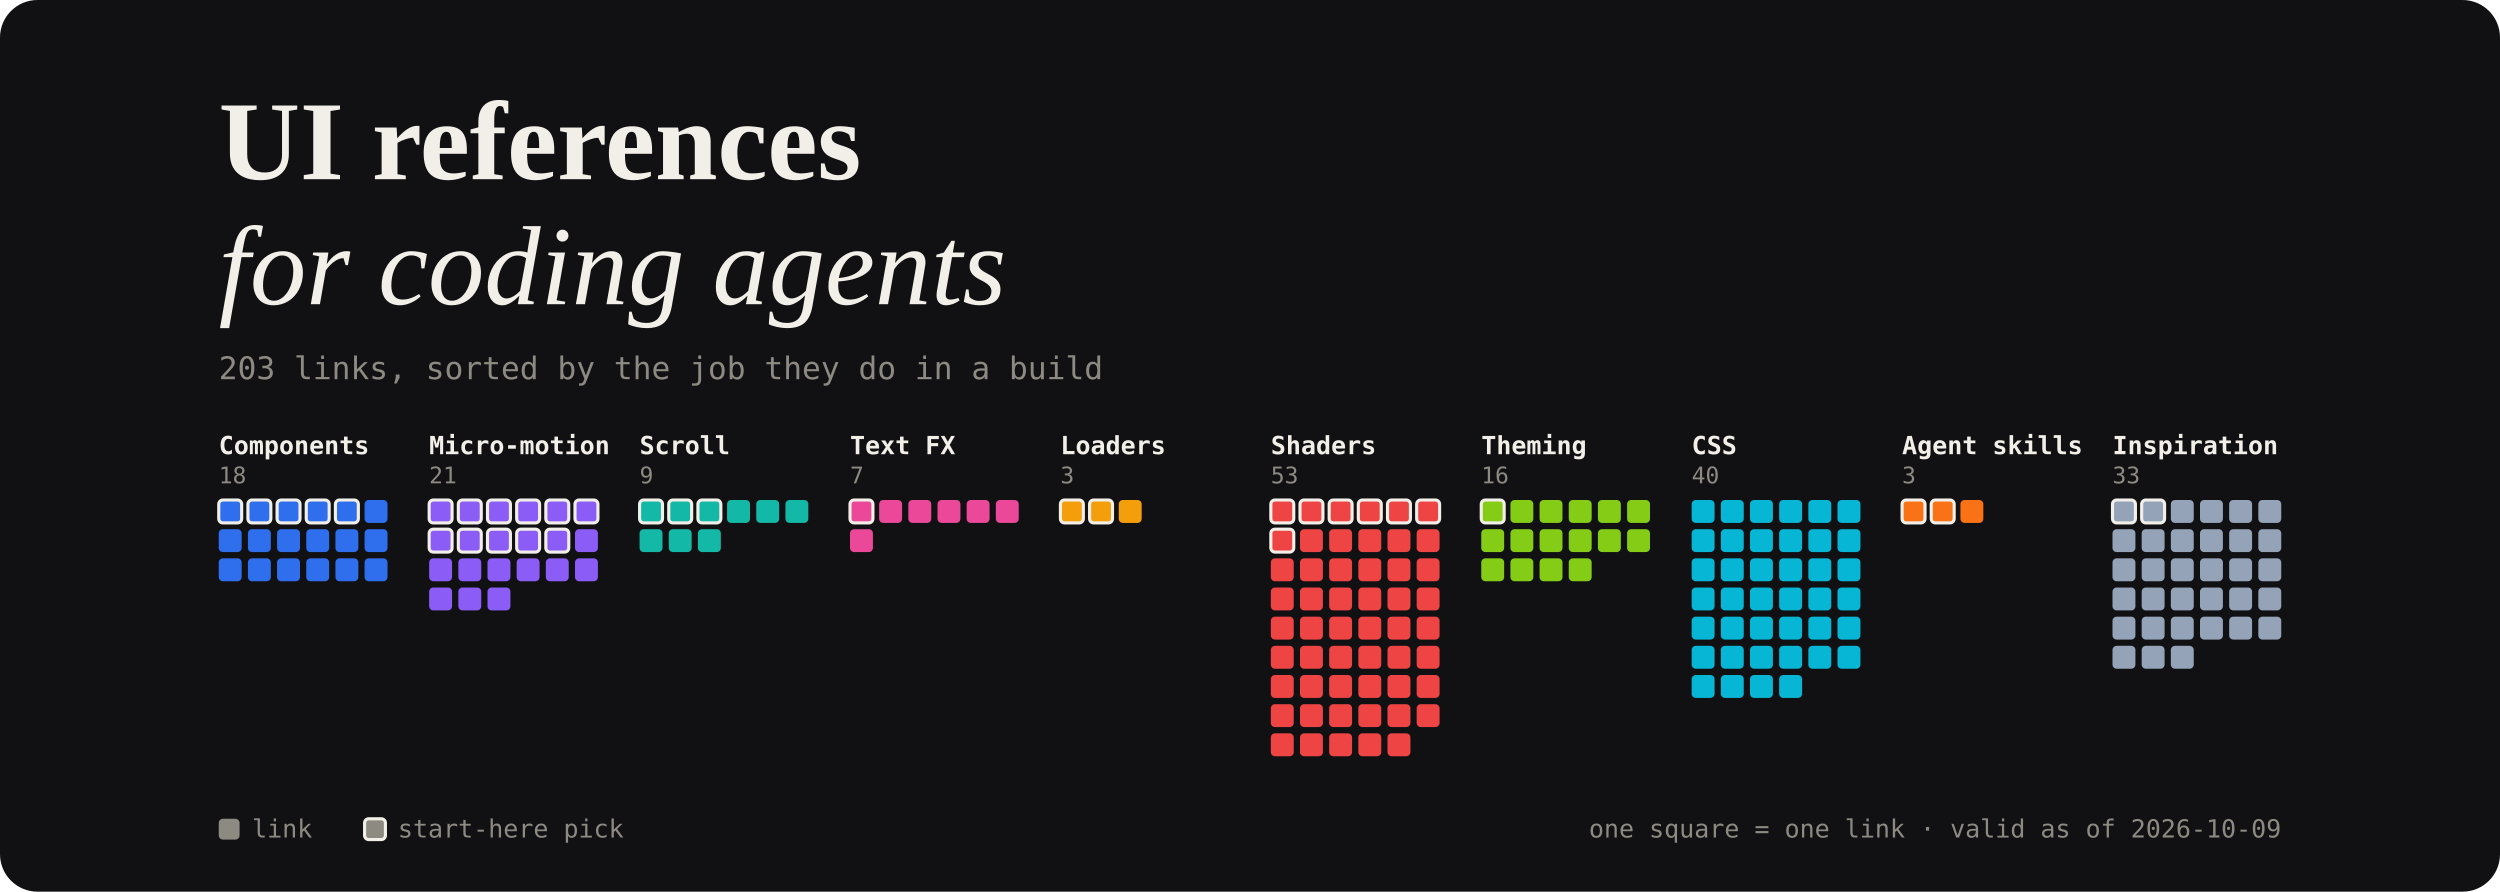
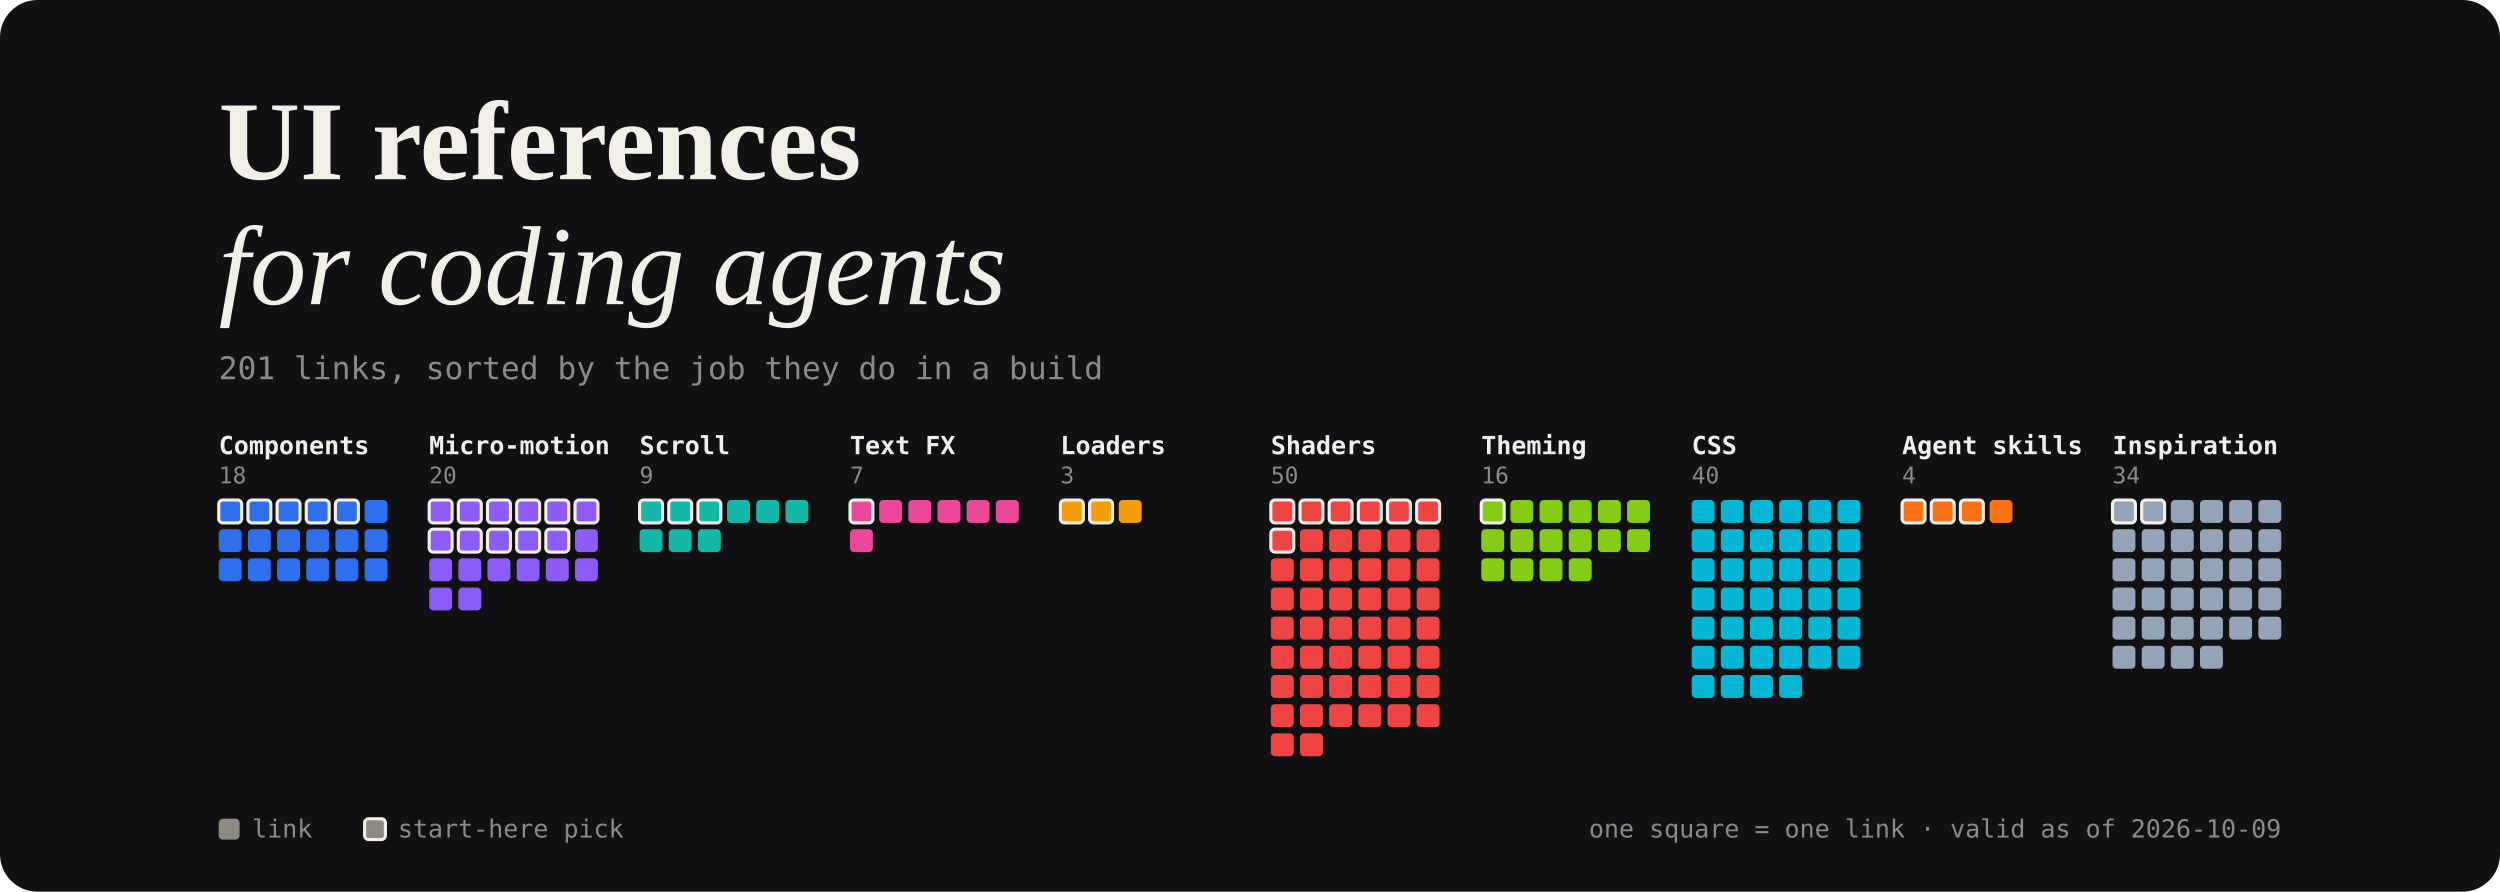
<svg xmlns="http://www.w3.org/2000/svg" viewBox="0 0 1200 428" width="1200" height="428" role="img" aria-labelledby="t d" font-family="ui-monospace, SFMono-Regular, Menlo, Consolas, monospace">
  <rect width="1200" height="428" rx="18" fill="#111114" />
  <text x="105" y="86" font-size="54" font-weight="700" fill="#f2efe8" font-family="ui-serif, Georgia, 'Times New Roman', serif">UI references</text>
  <text x="105" y="146" font-size="54" font-style="italic" fill="#f2efe8" font-family="ui-serif, Georgia, 'Times New Roman', serif">for coding agents</text>
-   <text x="105" y="182" font-size="15" fill="#8d8a82">203 links, sorted by the job they do in a build</text>
+   <text x="105" y="182" font-size="15" fill="#8d8a82">201 links, sorted by the job they do in a build</text>
  <text x="105" y="218" font-size="12" font-weight="700" fill="#f2efe8">Components</text>
  <text x="105" y="232" font-size="11" fill="#8d8a82">18</text>
  <rect x="105" y="240" width="11" height="11" rx="2" fill="#2f6fed" stroke="#f2efe8" stroke-width="1.5" />
  <rect x="119" y="240" width="11" height="11" rx="2" fill="#2f6fed" stroke="#f2efe8" stroke-width="1.5" />
  <rect x="133" y="240" width="11" height="11" rx="2" fill="#2f6fed" stroke="#f2efe8" stroke-width="1.5" />
  <rect x="147" y="240" width="11" height="11" rx="2" fill="#2f6fed" stroke="#f2efe8" stroke-width="1.5" />
  <rect x="161" y="240" width="11" height="11" rx="2" fill="#2f6fed" stroke="#f2efe8" stroke-width="1.5" />
  <rect x="175" y="240" width="11" height="11" rx="2" fill="#2f6fed" />
  <rect x="105" y="254" width="11" height="11" rx="2" fill="#2f6fed" />
  <rect x="119" y="254" width="11" height="11" rx="2" fill="#2f6fed" />
  <rect x="133" y="254" width="11" height="11" rx="2" fill="#2f6fed" />
  <rect x="147" y="254" width="11" height="11" rx="2" fill="#2f6fed" />
  <rect x="161" y="254" width="11" height="11" rx="2" fill="#2f6fed" />
  <rect x="175" y="254" width="11" height="11" rx="2" fill="#2f6fed" />
  <rect x="105" y="268" width="11" height="11" rx="2" fill="#2f6fed" />
  <rect x="119" y="268" width="11" height="11" rx="2" fill="#2f6fed" />
  <rect x="133" y="268" width="11" height="11" rx="2" fill="#2f6fed" />
  <rect x="147" y="268" width="11" height="11" rx="2" fill="#2f6fed" />
  <rect x="161" y="268" width="11" height="11" rx="2" fill="#2f6fed" />
  <rect x="175" y="268" width="11" height="11" rx="2" fill="#2f6fed" />
  <text x="206" y="218" font-size="12" font-weight="700" fill="#f2efe8">Micro-motion</text>
-   <text x="206" y="232" font-size="11" fill="#8d8a82">21</text>
+   <text x="206" y="232" font-size="11" fill="#8d8a82">20</text>
  <rect x="206" y="240" width="11" height="11" rx="2" fill="#8b5cf6" stroke="#f2efe8" stroke-width="1.5" />
  <rect x="220" y="240" width="11" height="11" rx="2" fill="#8b5cf6" stroke="#f2efe8" stroke-width="1.5" />
  <rect x="234" y="240" width="11" height="11" rx="2" fill="#8b5cf6" stroke="#f2efe8" stroke-width="1.5" />
  <rect x="248" y="240" width="11" height="11" rx="2" fill="#8b5cf6" stroke="#f2efe8" stroke-width="1.5" />
  <rect x="262" y="240" width="11" height="11" rx="2" fill="#8b5cf6" stroke="#f2efe8" stroke-width="1.5" />
  <rect x="276" y="240" width="11" height="11" rx="2" fill="#8b5cf6" stroke="#f2efe8" stroke-width="1.5" />
  <rect x="206" y="254" width="11" height="11" rx="2" fill="#8b5cf6" stroke="#f2efe8" stroke-width="1.5" />
  <rect x="220" y="254" width="11" height="11" rx="2" fill="#8b5cf6" stroke="#f2efe8" stroke-width="1.5" />
  <rect x="234" y="254" width="11" height="11" rx="2" fill="#8b5cf6" stroke="#f2efe8" stroke-width="1.5" />
  <rect x="248" y="254" width="11" height="11" rx="2" fill="#8b5cf6" stroke="#f2efe8" stroke-width="1.5" />
  <rect x="262" y="254" width="11" height="11" rx="2" fill="#8b5cf6" stroke="#f2efe8" stroke-width="1.5" />
  <rect x="276" y="254" width="11" height="11" rx="2" fill="#8b5cf6" />
  <rect x="206" y="268" width="11" height="11" rx="2" fill="#8b5cf6" />
  <rect x="220" y="268" width="11" height="11" rx="2" fill="#8b5cf6" />
  <rect x="234" y="268" width="11" height="11" rx="2" fill="#8b5cf6" />
  <rect x="248" y="268" width="11" height="11" rx="2" fill="#8b5cf6" />
  <rect x="262" y="268" width="11" height="11" rx="2" fill="#8b5cf6" />
  <rect x="276" y="268" width="11" height="11" rx="2" fill="#8b5cf6" />
  <rect x="206" y="282" width="11" height="11" rx="2" fill="#8b5cf6" />
  <rect x="220" y="282" width="11" height="11" rx="2" fill="#8b5cf6" />
-   <rect x="234" y="282" width="11" height="11" rx="2" fill="#8b5cf6" />
  <text x="307" y="218" font-size="12" font-weight="700" fill="#f2efe8">Scroll</text>
  <text x="307" y="232" font-size="11" fill="#8d8a82">9</text>
  <rect x="307" y="240" width="11" height="11" rx="2" fill="#14b8a6" stroke="#f2efe8" stroke-width="1.5" />
  <rect x="321" y="240" width="11" height="11" rx="2" fill="#14b8a6" stroke="#f2efe8" stroke-width="1.5" />
  <rect x="335" y="240" width="11" height="11" rx="2" fill="#14b8a6" stroke="#f2efe8" stroke-width="1.5" />
  <rect x="349" y="240" width="11" height="11" rx="2" fill="#14b8a6" />
  <rect x="363" y="240" width="11" height="11" rx="2" fill="#14b8a6" />
  <rect x="377" y="240" width="11" height="11" rx="2" fill="#14b8a6" />
  <rect x="307" y="254" width="11" height="11" rx="2" fill="#14b8a6" />
  <rect x="321" y="254" width="11" height="11" rx="2" fill="#14b8a6" />
  <rect x="335" y="254" width="11" height="11" rx="2" fill="#14b8a6" />
  <text x="408" y="218" font-size="12" font-weight="700" fill="#f2efe8">Text FX</text>
  <text x="408" y="232" font-size="11" fill="#8d8a82">7</text>
  <rect x="408" y="240" width="11" height="11" rx="2" fill="#ec4899" stroke="#f2efe8" stroke-width="1.5" />
  <rect x="422" y="240" width="11" height="11" rx="2" fill="#ec4899" />
  <rect x="436" y="240" width="11" height="11" rx="2" fill="#ec4899" />
  <rect x="450" y="240" width="11" height="11" rx="2" fill="#ec4899" />
  <rect x="464" y="240" width="11" height="11" rx="2" fill="#ec4899" />
  <rect x="478" y="240" width="11" height="11" rx="2" fill="#ec4899" />
  <rect x="408" y="254" width="11" height="11" rx="2" fill="#ec4899" />
  <text x="509" y="218" font-size="12" font-weight="700" fill="#f2efe8">Loaders</text>
  <text x="509" y="232" font-size="11" fill="#8d8a82">3</text>
  <rect x="509" y="240" width="11" height="11" rx="2" fill="#f59e0b" stroke="#f2efe8" stroke-width="1.5" />
  <rect x="523" y="240" width="11" height="11" rx="2" fill="#f59e0b" stroke="#f2efe8" stroke-width="1.5" />
  <rect x="537" y="240" width="11" height="11" rx="2" fill="#f59e0b" />
  <text x="610" y="218" font-size="12" font-weight="700" fill="#f2efe8">Shaders</text>
-   <text x="610" y="232" font-size="11" fill="#8d8a82">53</text>
+   <text x="610" y="232" font-size="11" fill="#8d8a82">50</text>
  <rect x="610" y="240" width="11" height="11" rx="2" fill="#ef4444" stroke="#f2efe8" stroke-width="1.5" />
  <rect x="624" y="240" width="11" height="11" rx="2" fill="#ef4444" stroke="#f2efe8" stroke-width="1.5" />
  <rect x="638" y="240" width="11" height="11" rx="2" fill="#ef4444" stroke="#f2efe8" stroke-width="1.5" />
  <rect x="652" y="240" width="11" height="11" rx="2" fill="#ef4444" stroke="#f2efe8" stroke-width="1.5" />
  <rect x="666" y="240" width="11" height="11" rx="2" fill="#ef4444" stroke="#f2efe8" stroke-width="1.5" />
  <rect x="680" y="240" width="11" height="11" rx="2" fill="#ef4444" stroke="#f2efe8" stroke-width="1.5" />
  <rect x="610" y="254" width="11" height="11" rx="2" fill="#ef4444" stroke="#f2efe8" stroke-width="1.5" />
  <rect x="624" y="254" width="11" height="11" rx="2" fill="#ef4444" />
  <rect x="638" y="254" width="11" height="11" rx="2" fill="#ef4444" />
  <rect x="652" y="254" width="11" height="11" rx="2" fill="#ef4444" />
  <rect x="666" y="254" width="11" height="11" rx="2" fill="#ef4444" />
  <rect x="680" y="254" width="11" height="11" rx="2" fill="#ef4444" />
  <rect x="610" y="268" width="11" height="11" rx="2" fill="#ef4444" />
  <rect x="624" y="268" width="11" height="11" rx="2" fill="#ef4444" />
  <rect x="638" y="268" width="11" height="11" rx="2" fill="#ef4444" />
  <rect x="652" y="268" width="11" height="11" rx="2" fill="#ef4444" />
  <rect x="666" y="268" width="11" height="11" rx="2" fill="#ef4444" />
  <rect x="680" y="268" width="11" height="11" rx="2" fill="#ef4444" />
  <rect x="610" y="282" width="11" height="11" rx="2" fill="#ef4444" />
  <rect x="624" y="282" width="11" height="11" rx="2" fill="#ef4444" />
  <rect x="638" y="282" width="11" height="11" rx="2" fill="#ef4444" />
  <rect x="652" y="282" width="11" height="11" rx="2" fill="#ef4444" />
  <rect x="666" y="282" width="11" height="11" rx="2" fill="#ef4444" />
  <rect x="680" y="282" width="11" height="11" rx="2" fill="#ef4444" />
  <rect x="610" y="296" width="11" height="11" rx="2" fill="#ef4444" />
  <rect x="624" y="296" width="11" height="11" rx="2" fill="#ef4444" />
  <rect x="638" y="296" width="11" height="11" rx="2" fill="#ef4444" />
  <rect x="652" y="296" width="11" height="11" rx="2" fill="#ef4444" />
  <rect x="666" y="296" width="11" height="11" rx="2" fill="#ef4444" />
  <rect x="680" y="296" width="11" height="11" rx="2" fill="#ef4444" />
  <rect x="610" y="310" width="11" height="11" rx="2" fill="#ef4444" />
  <rect x="624" y="310" width="11" height="11" rx="2" fill="#ef4444" />
  <rect x="638" y="310" width="11" height="11" rx="2" fill="#ef4444" />
  <rect x="652" y="310" width="11" height="11" rx="2" fill="#ef4444" />
  <rect x="666" y="310" width="11" height="11" rx="2" fill="#ef4444" />
  <rect x="680" y="310" width="11" height="11" rx="2" fill="#ef4444" />
  <rect x="610" y="324" width="11" height="11" rx="2" fill="#ef4444" />
  <rect x="624" y="324" width="11" height="11" rx="2" fill="#ef4444" />
  <rect x="638" y="324" width="11" height="11" rx="2" fill="#ef4444" />
  <rect x="652" y="324" width="11" height="11" rx="2" fill="#ef4444" />
  <rect x="666" y="324" width="11" height="11" rx="2" fill="#ef4444" />
  <rect x="680" y="324" width="11" height="11" rx="2" fill="#ef4444" />
  <rect x="610" y="338" width="11" height="11" rx="2" fill="#ef4444" />
  <rect x="624" y="338" width="11" height="11" rx="2" fill="#ef4444" />
  <rect x="638" y="338" width="11" height="11" rx="2" fill="#ef4444" />
  <rect x="652" y="338" width="11" height="11" rx="2" fill="#ef4444" />
  <rect x="666" y="338" width="11" height="11" rx="2" fill="#ef4444" />
  <rect x="680" y="338" width="11" height="11" rx="2" fill="#ef4444" />
  <rect x="610" y="352" width="11" height="11" rx="2" fill="#ef4444" />
  <rect x="624" y="352" width="11" height="11" rx="2" fill="#ef4444" />
-   <rect x="638" y="352" width="11" height="11" rx="2" fill="#ef4444" />
-   <rect x="652" y="352" width="11" height="11" rx="2" fill="#ef4444" />
-   <rect x="666" y="352" width="11" height="11" rx="2" fill="#ef4444" />
  <text x="711" y="218" font-size="12" font-weight="700" fill="#f2efe8">Theming</text>
  <text x="711" y="232" font-size="11" fill="#8d8a82">16</text>
  <rect x="711" y="240" width="11" height="11" rx="2" fill="#84cc16" stroke="#f2efe8" stroke-width="1.5" />
  <rect x="725" y="240" width="11" height="11" rx="2" fill="#84cc16" />
  <rect x="739" y="240" width="11" height="11" rx="2" fill="#84cc16" />
  <rect x="753" y="240" width="11" height="11" rx="2" fill="#84cc16" />
  <rect x="767" y="240" width="11" height="11" rx="2" fill="#84cc16" />
  <rect x="781" y="240" width="11" height="11" rx="2" fill="#84cc16" />
  <rect x="711" y="254" width="11" height="11" rx="2" fill="#84cc16" />
  <rect x="725" y="254" width="11" height="11" rx="2" fill="#84cc16" />
  <rect x="739" y="254" width="11" height="11" rx="2" fill="#84cc16" />
  <rect x="753" y="254" width="11" height="11" rx="2" fill="#84cc16" />
  <rect x="767" y="254" width="11" height="11" rx="2" fill="#84cc16" />
  <rect x="781" y="254" width="11" height="11" rx="2" fill="#84cc16" />
  <rect x="711" y="268" width="11" height="11" rx="2" fill="#84cc16" />
  <rect x="725" y="268" width="11" height="11" rx="2" fill="#84cc16" />
  <rect x="739" y="268" width="11" height="11" rx="2" fill="#84cc16" />
  <rect x="753" y="268" width="11" height="11" rx="2" fill="#84cc16" />
  <text x="812" y="218" font-size="12" font-weight="700" fill="#f2efe8">CSS</text>
  <text x="812" y="232" font-size="11" fill="#8d8a82">40</text>
  <rect x="812" y="240" width="11" height="11" rx="2" fill="#06b6d4" />
  <rect x="826" y="240" width="11" height="11" rx="2" fill="#06b6d4" />
  <rect x="840" y="240" width="11" height="11" rx="2" fill="#06b6d4" />
  <rect x="854" y="240" width="11" height="11" rx="2" fill="#06b6d4" />
  <rect x="868" y="240" width="11" height="11" rx="2" fill="#06b6d4" />
  <rect x="882" y="240" width="11" height="11" rx="2" fill="#06b6d4" />
  <rect x="812" y="254" width="11" height="11" rx="2" fill="#06b6d4" />
  <rect x="826" y="254" width="11" height="11" rx="2" fill="#06b6d4" />
  <rect x="840" y="254" width="11" height="11" rx="2" fill="#06b6d4" />
  <rect x="854" y="254" width="11" height="11" rx="2" fill="#06b6d4" />
  <rect x="868" y="254" width="11" height="11" rx="2" fill="#06b6d4" />
  <rect x="882" y="254" width="11" height="11" rx="2" fill="#06b6d4" />
  <rect x="812" y="268" width="11" height="11" rx="2" fill="#06b6d4" />
  <rect x="826" y="268" width="11" height="11" rx="2" fill="#06b6d4" />
  <rect x="840" y="268" width="11" height="11" rx="2" fill="#06b6d4" />
  <rect x="854" y="268" width="11" height="11" rx="2" fill="#06b6d4" />
  <rect x="868" y="268" width="11" height="11" rx="2" fill="#06b6d4" />
  <rect x="882" y="268" width="11" height="11" rx="2" fill="#06b6d4" />
  <rect x="812" y="282" width="11" height="11" rx="2" fill="#06b6d4" />
  <rect x="826" y="282" width="11" height="11" rx="2" fill="#06b6d4" />
  <rect x="840" y="282" width="11" height="11" rx="2" fill="#06b6d4" />
  <rect x="854" y="282" width="11" height="11" rx="2" fill="#06b6d4" />
  <rect x="868" y="282" width="11" height="11" rx="2" fill="#06b6d4" />
  <rect x="882" y="282" width="11" height="11" rx="2" fill="#06b6d4" />
  <rect x="812" y="296" width="11" height="11" rx="2" fill="#06b6d4" />
  <rect x="826" y="296" width="11" height="11" rx="2" fill="#06b6d4" />
  <rect x="840" y="296" width="11" height="11" rx="2" fill="#06b6d4" />
  <rect x="854" y="296" width="11" height="11" rx="2" fill="#06b6d4" />
  <rect x="868" y="296" width="11" height="11" rx="2" fill="#06b6d4" />
  <rect x="882" y="296" width="11" height="11" rx="2" fill="#06b6d4" />
  <rect x="812" y="310" width="11" height="11" rx="2" fill="#06b6d4" />
  <rect x="826" y="310" width="11" height="11" rx="2" fill="#06b6d4" />
  <rect x="840" y="310" width="11" height="11" rx="2" fill="#06b6d4" />
  <rect x="854" y="310" width="11" height="11" rx="2" fill="#06b6d4" />
  <rect x="868" y="310" width="11" height="11" rx="2" fill="#06b6d4" />
  <rect x="882" y="310" width="11" height="11" rx="2" fill="#06b6d4" />
  <rect x="812" y="324" width="11" height="11" rx="2" fill="#06b6d4" />
  <rect x="826" y="324" width="11" height="11" rx="2" fill="#06b6d4" />
  <rect x="840" y="324" width="11" height="11" rx="2" fill="#06b6d4" />
  <rect x="854" y="324" width="11" height="11" rx="2" fill="#06b6d4" />
  <text x="913" y="218" font-size="12" font-weight="700" fill="#f2efe8">Agent skills</text>
-   <text x="913" y="232" font-size="11" fill="#8d8a82">3</text>
+   <text x="913" y="232" font-size="11" fill="#8d8a82">4</text>
  <rect x="913" y="240" width="11" height="11" rx="2" fill="#f97316" stroke="#f2efe8" stroke-width="1.5" />
  <rect x="927" y="240" width="11" height="11" rx="2" fill="#f97316" stroke="#f2efe8" stroke-width="1.5" />
-   <rect x="941" y="240" width="11" height="11" rx="2" fill="#f97316" />
+   <rect x="941" y="240" width="11" height="11" rx="2" fill="#f97316" stroke="#f2efe8" stroke-width="1.5" />
+   <rect x="955" y="240" width="11" height="11" rx="2" fill="#f97316" />
  <text x="1014" y="218" font-size="12" font-weight="700" fill="#f2efe8">Inspiration</text>
-   <text x="1014" y="232" font-size="11" fill="#8d8a82">33</text>
+   <text x="1014" y="232" font-size="11" fill="#8d8a82">34</text>
  <rect x="1014" y="240" width="11" height="11" rx="2" fill="#94a3b8" stroke="#f2efe8" stroke-width="1.5" />
  <rect x="1028" y="240" width="11" height="11" rx="2" fill="#94a3b8" stroke="#f2efe8" stroke-width="1.5" />
  <rect x="1042" y="240" width="11" height="11" rx="2" fill="#94a3b8" />
  <rect x="1056" y="240" width="11" height="11" rx="2" fill="#94a3b8" />
  <rect x="1070" y="240" width="11" height="11" rx="2" fill="#94a3b8" />
  <rect x="1084" y="240" width="11" height="11" rx="2" fill="#94a3b8" />
  <rect x="1014" y="254" width="11" height="11" rx="2" fill="#94a3b8" />
  <rect x="1028" y="254" width="11" height="11" rx="2" fill="#94a3b8" />
  <rect x="1042" y="254" width="11" height="11" rx="2" fill="#94a3b8" />
  <rect x="1056" y="254" width="11" height="11" rx="2" fill="#94a3b8" />
  <rect x="1070" y="254" width="11" height="11" rx="2" fill="#94a3b8" />
  <rect x="1084" y="254" width="11" height="11" rx="2" fill="#94a3b8" />
  <rect x="1014" y="268" width="11" height="11" rx="2" fill="#94a3b8" />
  <rect x="1028" y="268" width="11" height="11" rx="2" fill="#94a3b8" />
  <rect x="1042" y="268" width="11" height="11" rx="2" fill="#94a3b8" />
  <rect x="1056" y="268" width="11" height="11" rx="2" fill="#94a3b8" />
  <rect x="1070" y="268" width="11" height="11" rx="2" fill="#94a3b8" />
  <rect x="1084" y="268" width="11" height="11" rx="2" fill="#94a3b8" />
  <rect x="1014" y="282" width="11" height="11" rx="2" fill="#94a3b8" />
  <rect x="1028" y="282" width="11" height="11" rx="2" fill="#94a3b8" />
  <rect x="1042" y="282" width="11" height="11" rx="2" fill="#94a3b8" />
  <rect x="1056" y="282" width="11" height="11" rx="2" fill="#94a3b8" />
  <rect x="1070" y="282" width="11" height="11" rx="2" fill="#94a3b8" />
  <rect x="1084" y="282" width="11" height="11" rx="2" fill="#94a3b8" />
  <rect x="1014" y="296" width="11" height="11" rx="2" fill="#94a3b8" />
  <rect x="1028" y="296" width="11" height="11" rx="2" fill="#94a3b8" />
  <rect x="1042" y="296" width="11" height="11" rx="2" fill="#94a3b8" />
  <rect x="1056" y="296" width="11" height="11" rx="2" fill="#94a3b8" />
  <rect x="1070" y="296" width="11" height="11" rx="2" fill="#94a3b8" />
  <rect x="1084" y="296" width="11" height="11" rx="2" fill="#94a3b8" />
  <rect x="1014" y="310" width="11" height="11" rx="2" fill="#94a3b8" />
  <rect x="1028" y="310" width="11" height="11" rx="2" fill="#94a3b8" />
  <rect x="1042" y="310" width="11" height="11" rx="2" fill="#94a3b8" />
+   <rect x="1056" y="310" width="11" height="11" rx="2" fill="#94a3b8" />
  <rect x="105" y="393" width="10" height="10" rx="2" fill="#8d8a82" />
  <text x="121" y="402" font-size="12" fill="#8d8a82">link</text>
  <rect x="175" y="393" width="10" height="10" rx="2" fill="#8d8a82" stroke="#f2efe8" stroke-width="1.5" />
  <text x="191" y="402" font-size="12" fill="#8d8a82">start-here pick</text>
  <text x="1095" y="402" font-size="12" fill="#8d8a82" text-anchor="end">one square = one link · valid as of 2026-10-09</text>
</svg>
